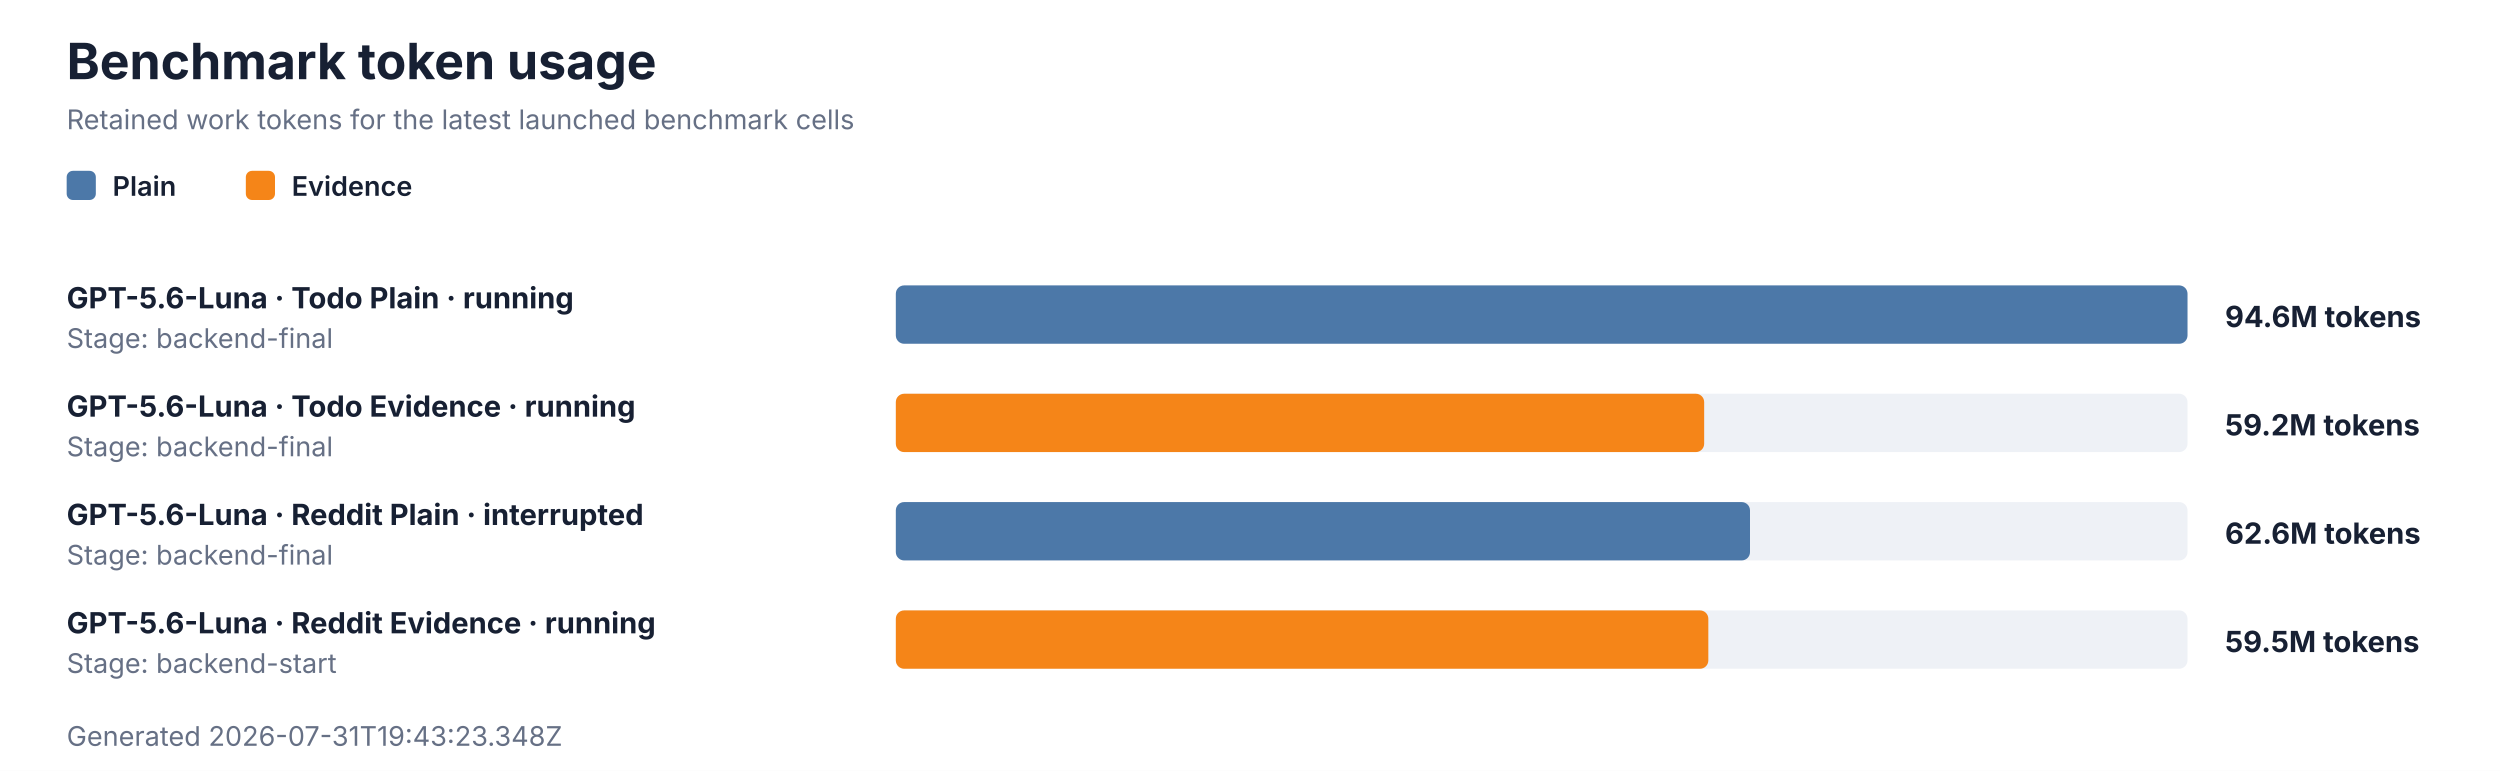
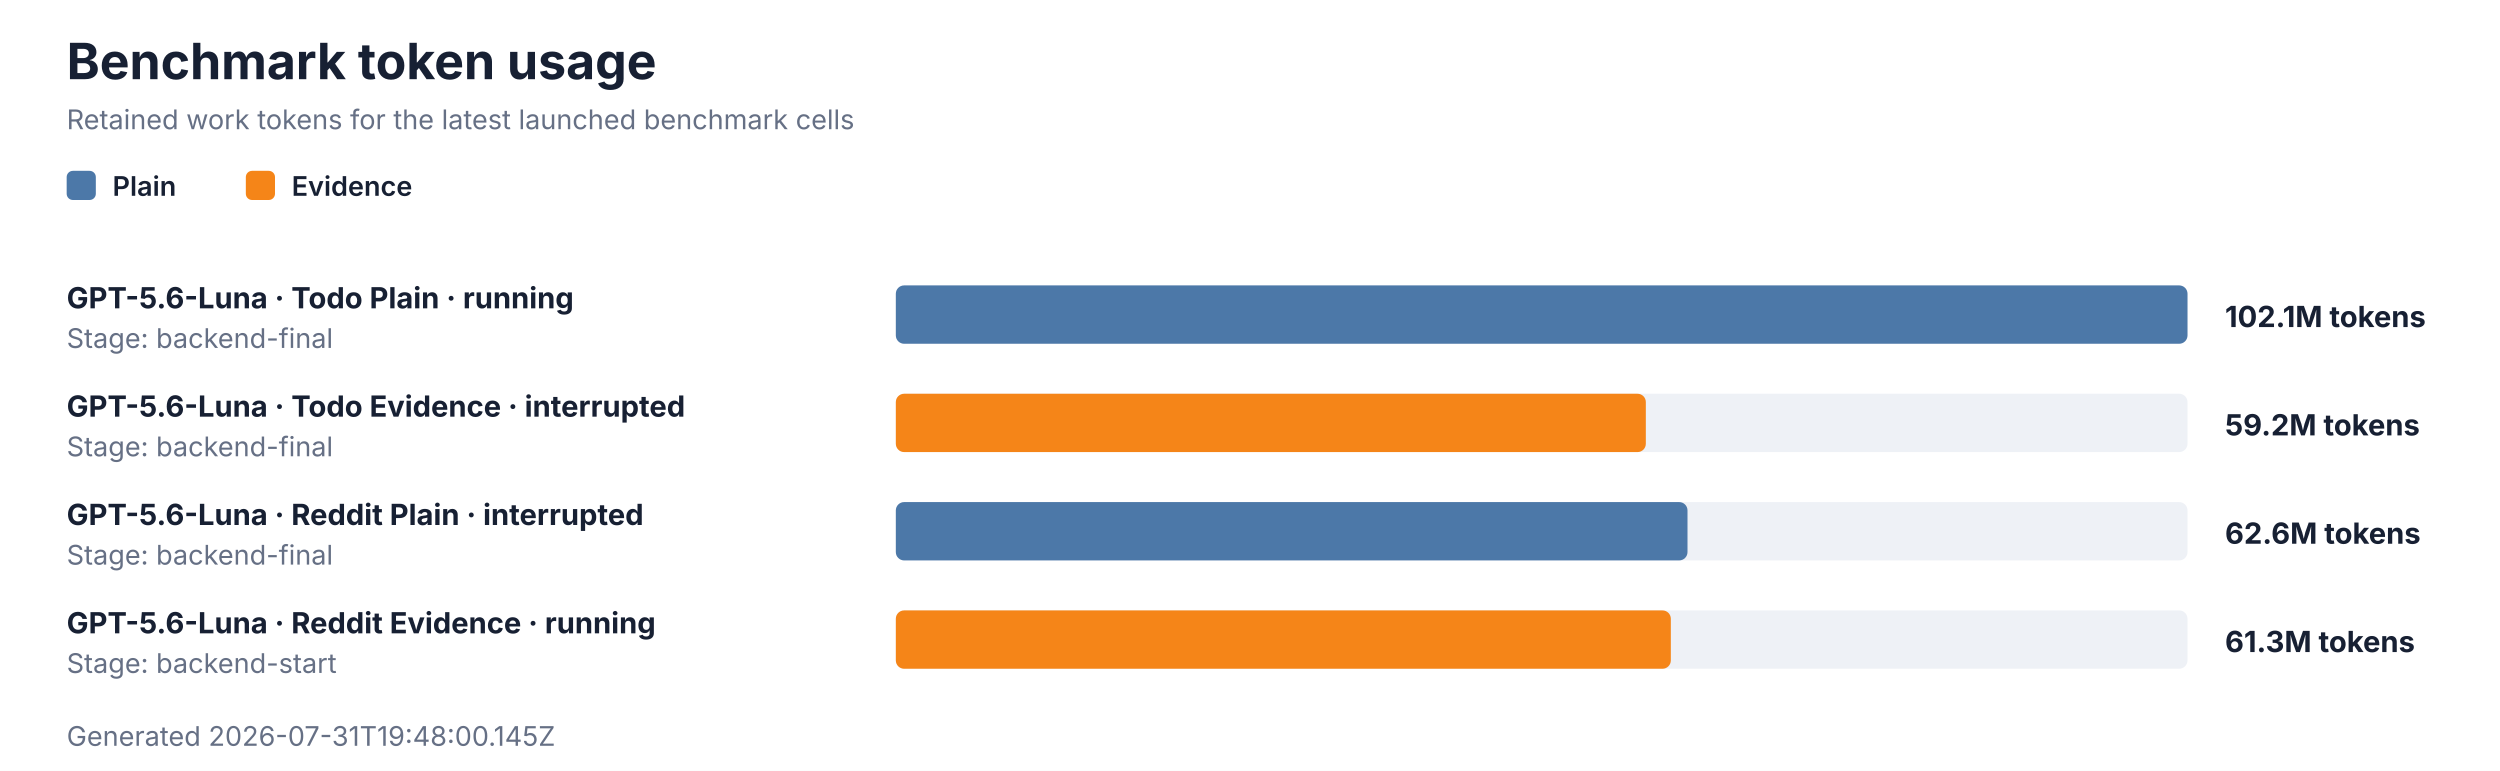
<svg xmlns="http://www.w3.org/2000/svg" role="img" aria-labelledby="title description" viewBox="0 0 1200 370" width="1200" height="370">
  <style>
  text { font-family: Inter, ui-sans-serif, system-ui, -apple-system, BlinkMacSystemFont, 'Segoe UI', sans-serif; fill: #172033; }
  .title { font-size: 24px; font-weight: 700; }
  .subtitle, .stage, .generated { font-size: 13px; fill: #667085; }
  .label { font-size: 14px; font-weight: 650; }
  .value { font-size: 14px; font-weight: 700; }
  .legend { font-size: 13px; font-weight: 600; }
  .empty { font-size: 15px; fill: #667085; }
  .track { fill: #eef1f6; }
</style>
  <rect width="1200" height="370" fill="#ffffff" />
  <text x="32" y="38" class="title">Benchmark token usage</text>
  <text x="32" y="62" class="subtitle">Retained work tokens for the latest launched benchmark cells</text>
  <rect x="32" y="82" width="14" height="14" rx="3" fill="#4c78a8" />
  <text x="54" y="94" class="legend">Plain</text>
  <rect x="118" y="82" width="14" height="14" rx="3" fill="#f58518" />
  <text x="140" y="94" class="legend">Evidence</text>
  <text x="32" y="148" class="label">GPT-5.6-Luna · Todo Plain · running</text>
  <text x="32" y="167" class="stage">Stage: backend-final</text>
  <rect x="430" y="137" width="620" height="28" rx="4" class="track" />
  <rect x="430" y="137" width="620" height="28" rx="4" fill="#4c78a8" />
-   <text x="1068" y="157" class="value">94.6M tokens</text>
-   <text x="32" y="200" class="label">GPT-5.6-Luna · Todo Evidence · running</text>
+   <text x="1068" y="157" class="value">102.1M tokens</text>
+   <text x="32" y="200" class="label">GPT-5.6-Luna · Todo Evidence · interrupted</text>
  <text x="32" y="219" class="stage">Stage: backend-final</text>
  <rect x="430" y="189" width="620" height="28" rx="4" class="track" />
-   <rect x="430" y="189" width="388" height="28" rx="4" fill="#f58518" />
+   <rect x="430" y="189" width="360" height="28" rx="4" fill="#f58518" />
  <text x="1068" y="209" class="value">59.2M tokens</text>
  <text x="32" y="252" class="label">GPT-5.6-Luna · Reddit Plain · interrupted</text>
  <text x="32" y="271" class="stage">Stage: backend-final</text>
  <rect x="430" y="241" width="620" height="28" rx="4" class="track" />
-   <rect x="430" y="241" width="410" height="28" rx="4" fill="#4c78a8" />
+   <rect x="430" y="241" width="380" height="28" rx="4" fill="#4c78a8" />
  <text x="1068" y="261" class="value">62.6M tokens</text>
  <text x="32" y="304" class="label">GPT-5.6-Luna · Reddit Evidence · running</text>
  <text x="32" y="323" class="stage">Stage: backend-start</text>
  <rect x="430" y="293" width="620" height="28" rx="4" class="track" />
-   <rect x="430" y="293" width="390" height="28" rx="4" fill="#f58518" />
-   <text x="1068" y="313" class="value">59.5M tokens</text>
-   <text x="32" y="358" class="generated">Generated 2026-07-31T19:43:23.348Z</text>
+   <rect x="430" y="293" width="372" height="28" rx="4" fill="#f58518" />
+   <text x="1068" y="313" class="value">61.3M tokens</text>
+   <text x="32" y="358" class="generated">Generated 2026-07-31T19:48:00.145Z</text>
</svg>
